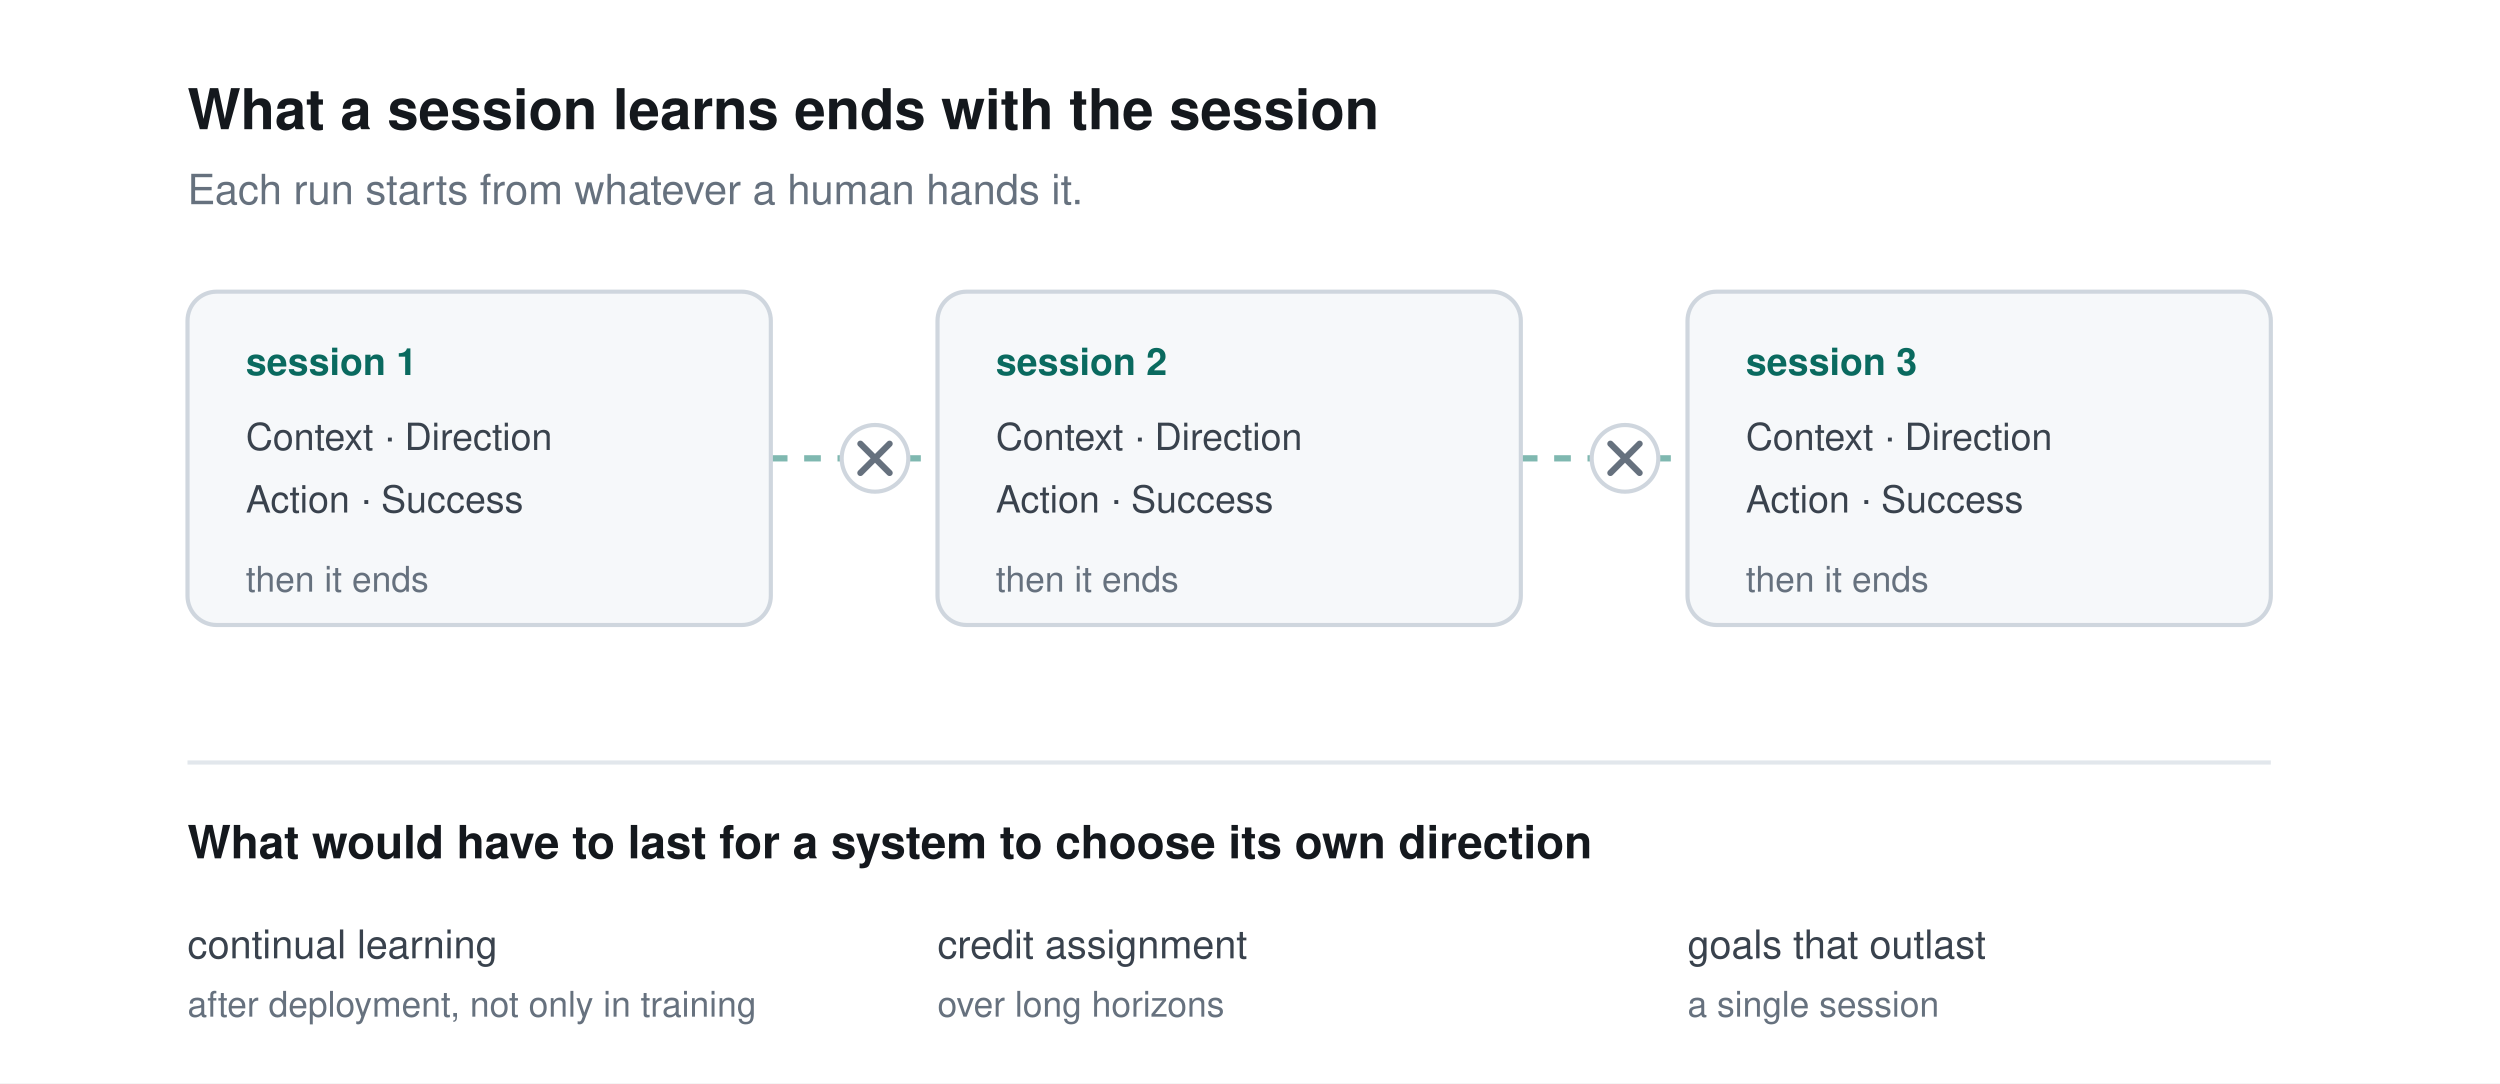
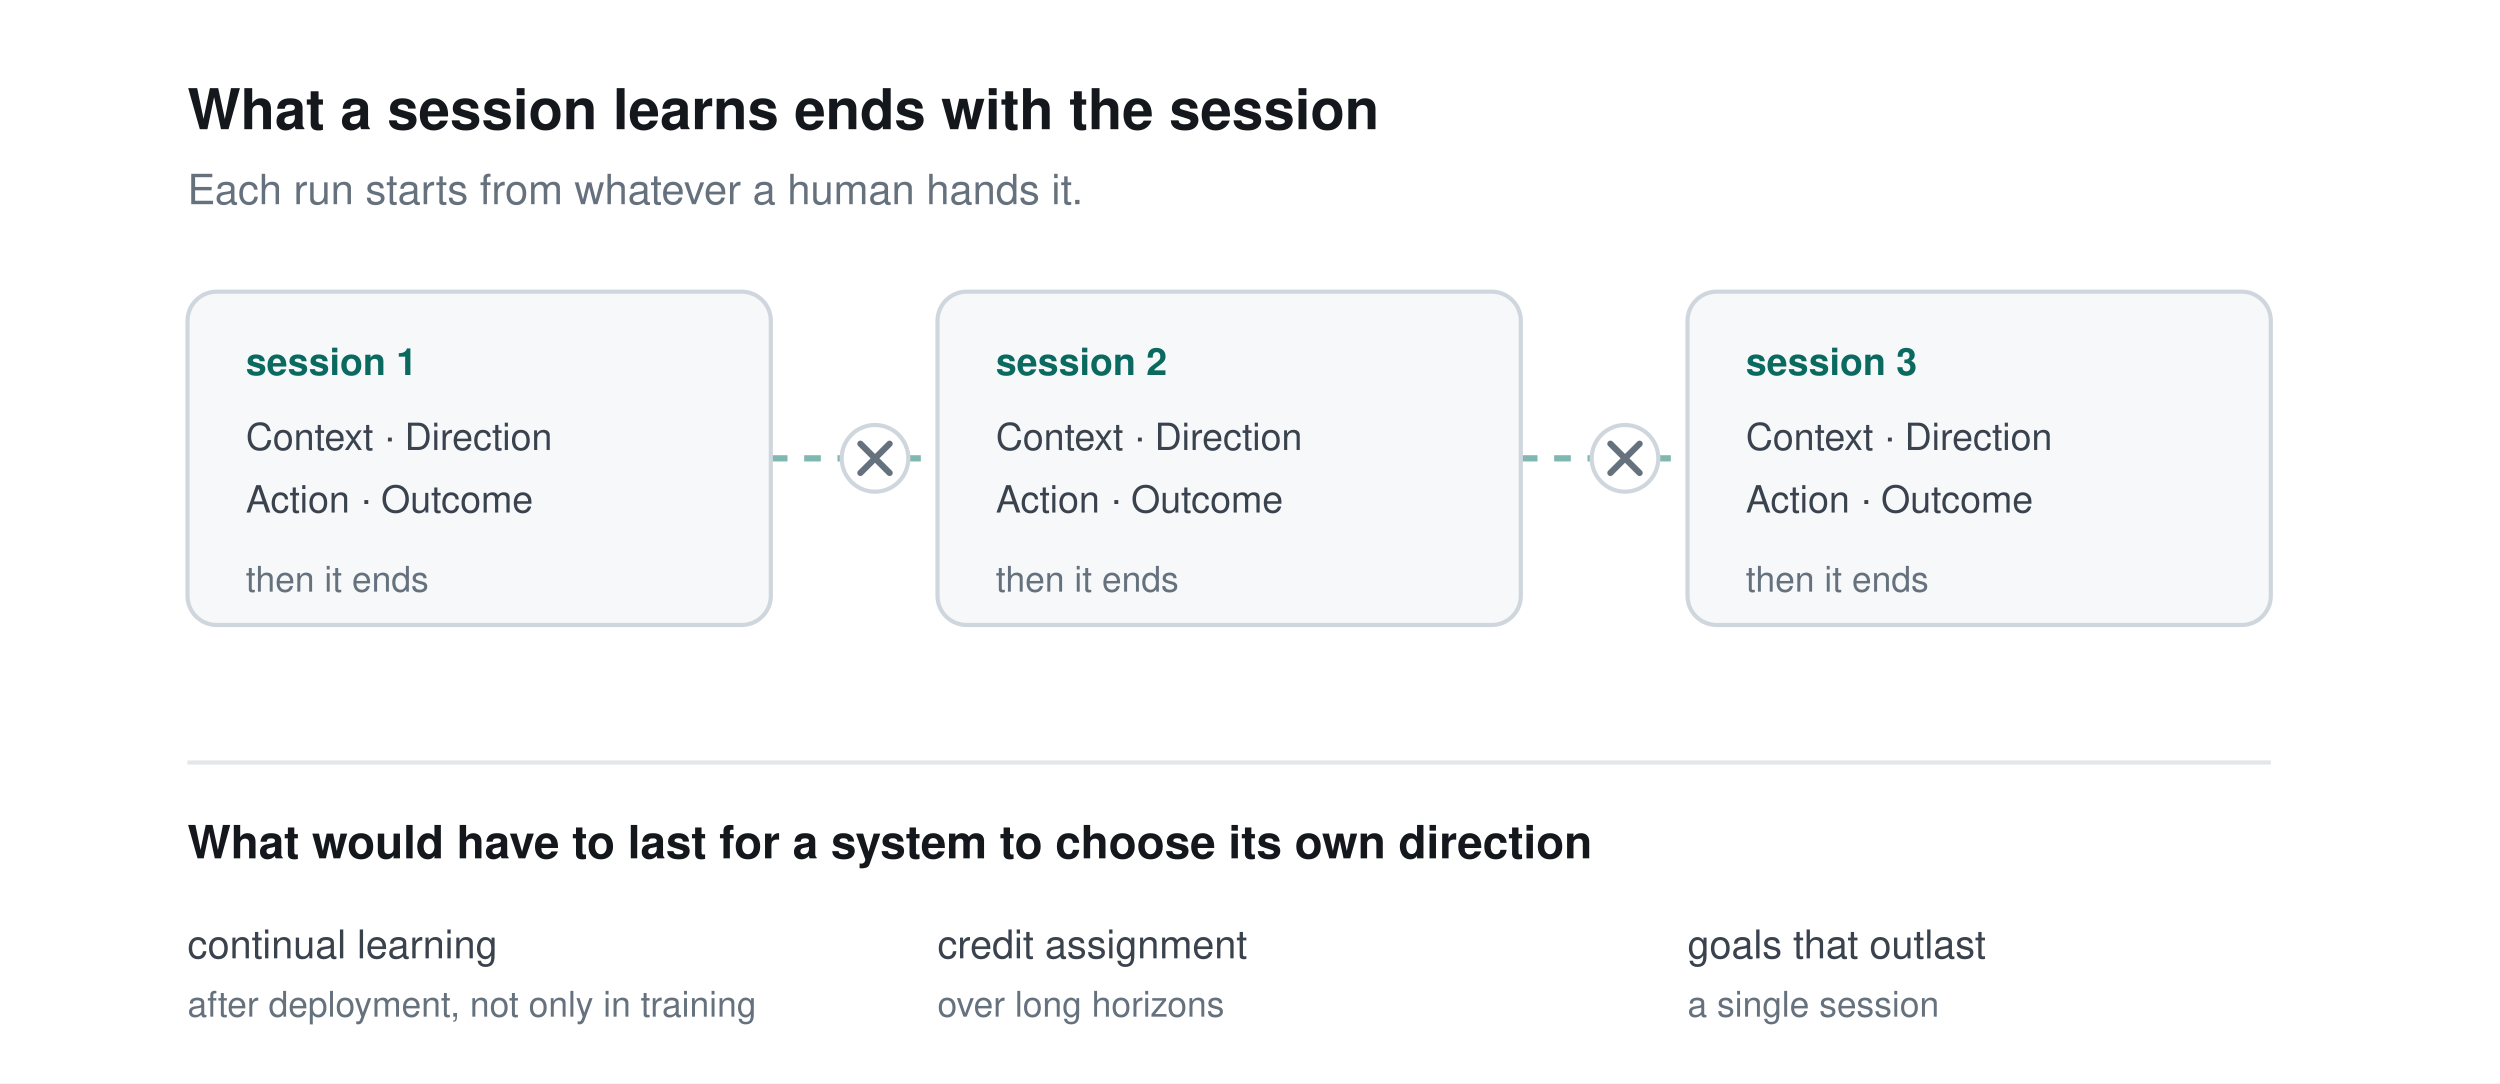
<svg xmlns="http://www.w3.org/2000/svg" viewBox="0 0 1200 520" width="1200" height="520" role="img" aria-labelledby="mp-title mp-desc" font-family="Helvetica Neue, Helvetica, Arial, sans-serif">
  <rect width="1200" height="520" fill="#ffffff" />
  <text x="90" y="62" font-size="27" font-weight="700" fill="#14181d">What a session learns ends with the session</text>
  <text x="90" y="98" font-size="20" fill="#66717e">Each run starts from whatever a human hands it.</text>
  <g stroke="#7fb8b0" stroke-width="3" stroke-dasharray="8 8">
    <path d="M370 220H470" />
    <path d="M730 220H830" />
  </g>
  <g fill="#ffffff" stroke="#cfd6de" stroke-width="2">
    <circle cx="420" cy="220" r="16" />
    <circle cx="780" cy="220" r="16" />
  </g>
  <g stroke="#66717e" stroke-width="3" stroke-linecap="round">
    <path d="M413 213l14 14M427 213l-14 14" />
    <path d="M773 213l14 14M787 213l-14 14" />
  </g>
  <g fill="#f6f8fa" stroke="#cfd6de" stroke-width="2">
    <rect x="90" y="140" width="280" height="160" rx="14" />
    <rect x="450" y="140" width="280" height="160" rx="14" />
    <rect x="810" y="140" width="280" height="160" rx="14" />
  </g>
  <g font-size="18" fill="#39424d">
    <text x="118" y="180" font-weight="700" fill="#0a6a5f">session 1</text>
    <text x="118" y="216">Context · Direction</text>
-     <text x="118" y="246">Action · Success</text>
+     <text x="118" y="246">Action · Outcome</text>
    <text x="118" y="284" font-size="17" fill="#66717e">then it ends</text>
    <text x="478" y="180" font-weight="700" fill="#0a6a5f">session 2</text>
    <text x="478" y="216">Context · Direction</text>
-     <text x="478" y="246">Action · Success</text>
+     <text x="478" y="246">Action · Outcome</text>
    <text x="478" y="284" font-size="17" fill="#66717e">then it ends</text>
    <text x="838" y="180" font-weight="700" fill="#0a6a5f">session 3</text>
    <text x="838" y="216">Context · Direction</text>
-     <text x="838" y="246">Action · Success</text>
+     <text x="838" y="246">Action · Outcome</text>
    <text x="838" y="284" font-size="17" fill="#66717e">then it ends</text>
  </g>
  <path d="M90 366H1090" stroke="#e2e7ec" stroke-width="2" />
  <text x="90" y="412" font-size="22" font-weight="700" fill="#14181d">What would have to last for a system to choose its own direction</text>
  <g font-size="19" fill="#39424d">
    <text x="90" y="460">continual learning</text>
    <text x="90" y="488" fill="#66717e" font-size="17">after deployment, not only in training</text>
    <text x="450" y="460">credit assignment</text>
    <text x="450" y="488" fill="#66717e" font-size="17">over long horizons</text>
    <text x="810" y="460">goals that outlast</text>
    <text x="810" y="488" fill="#66717e" font-size="17">a single session</text>
  </g>
</svg>
